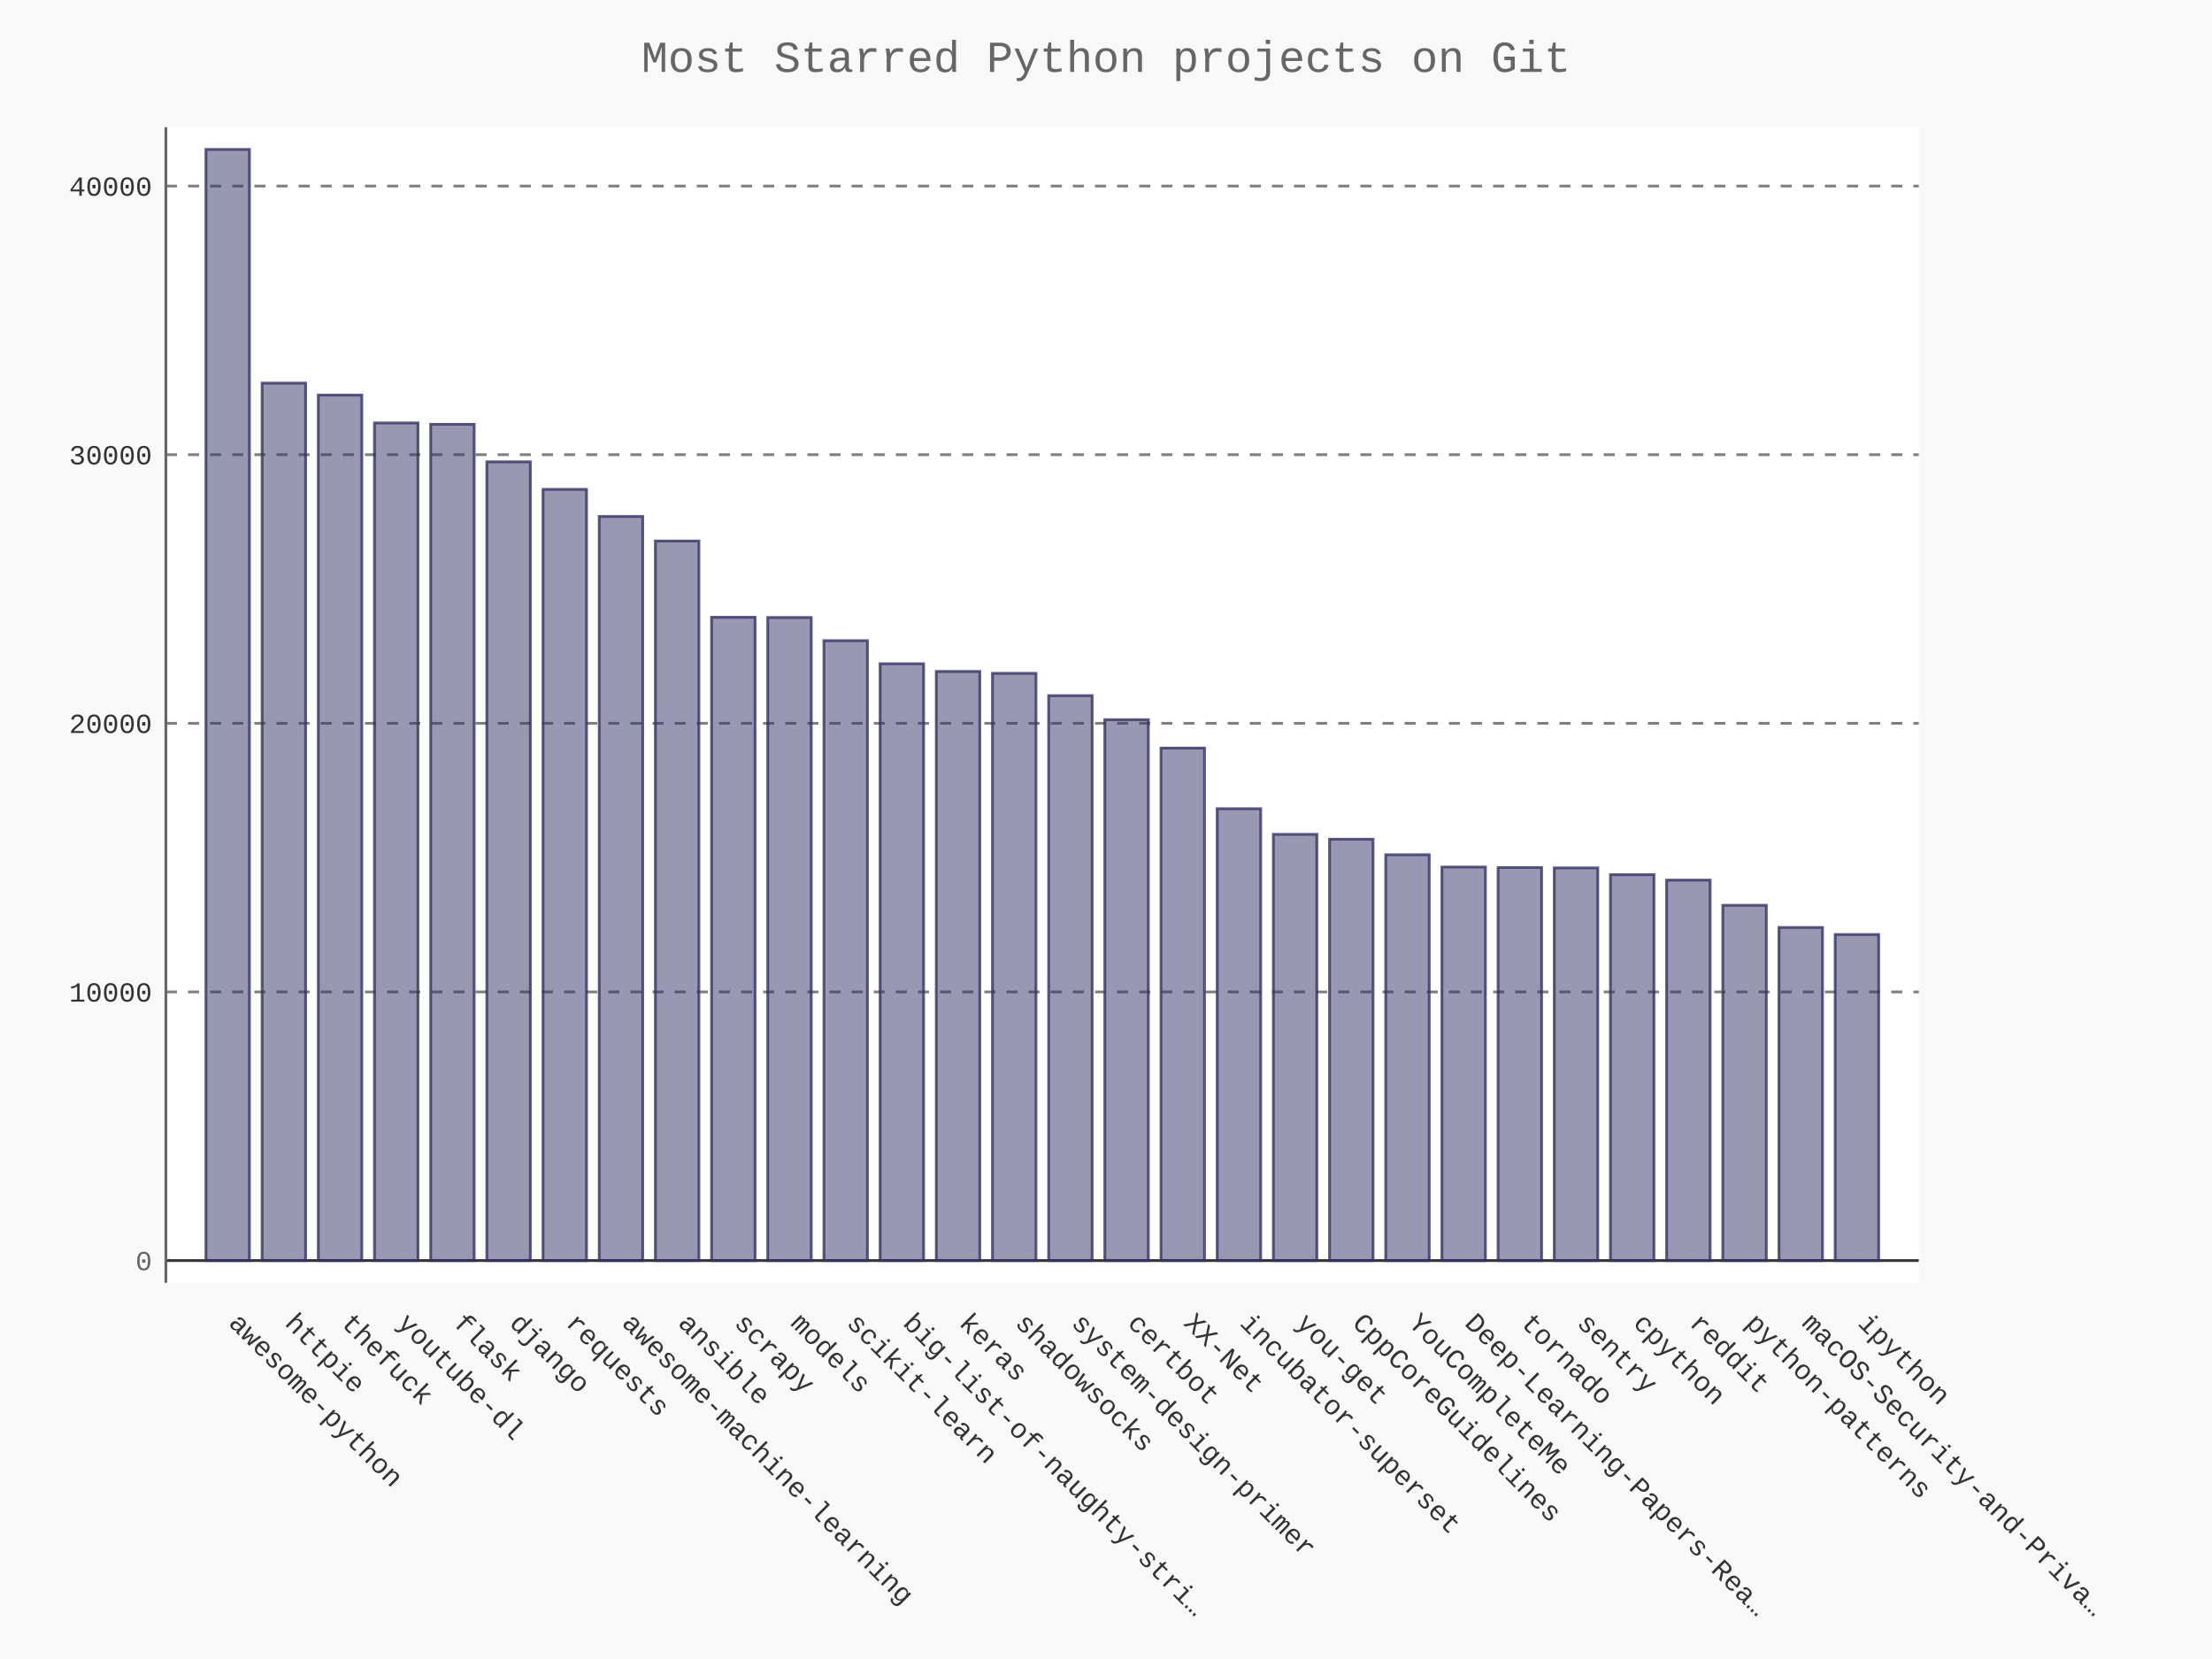
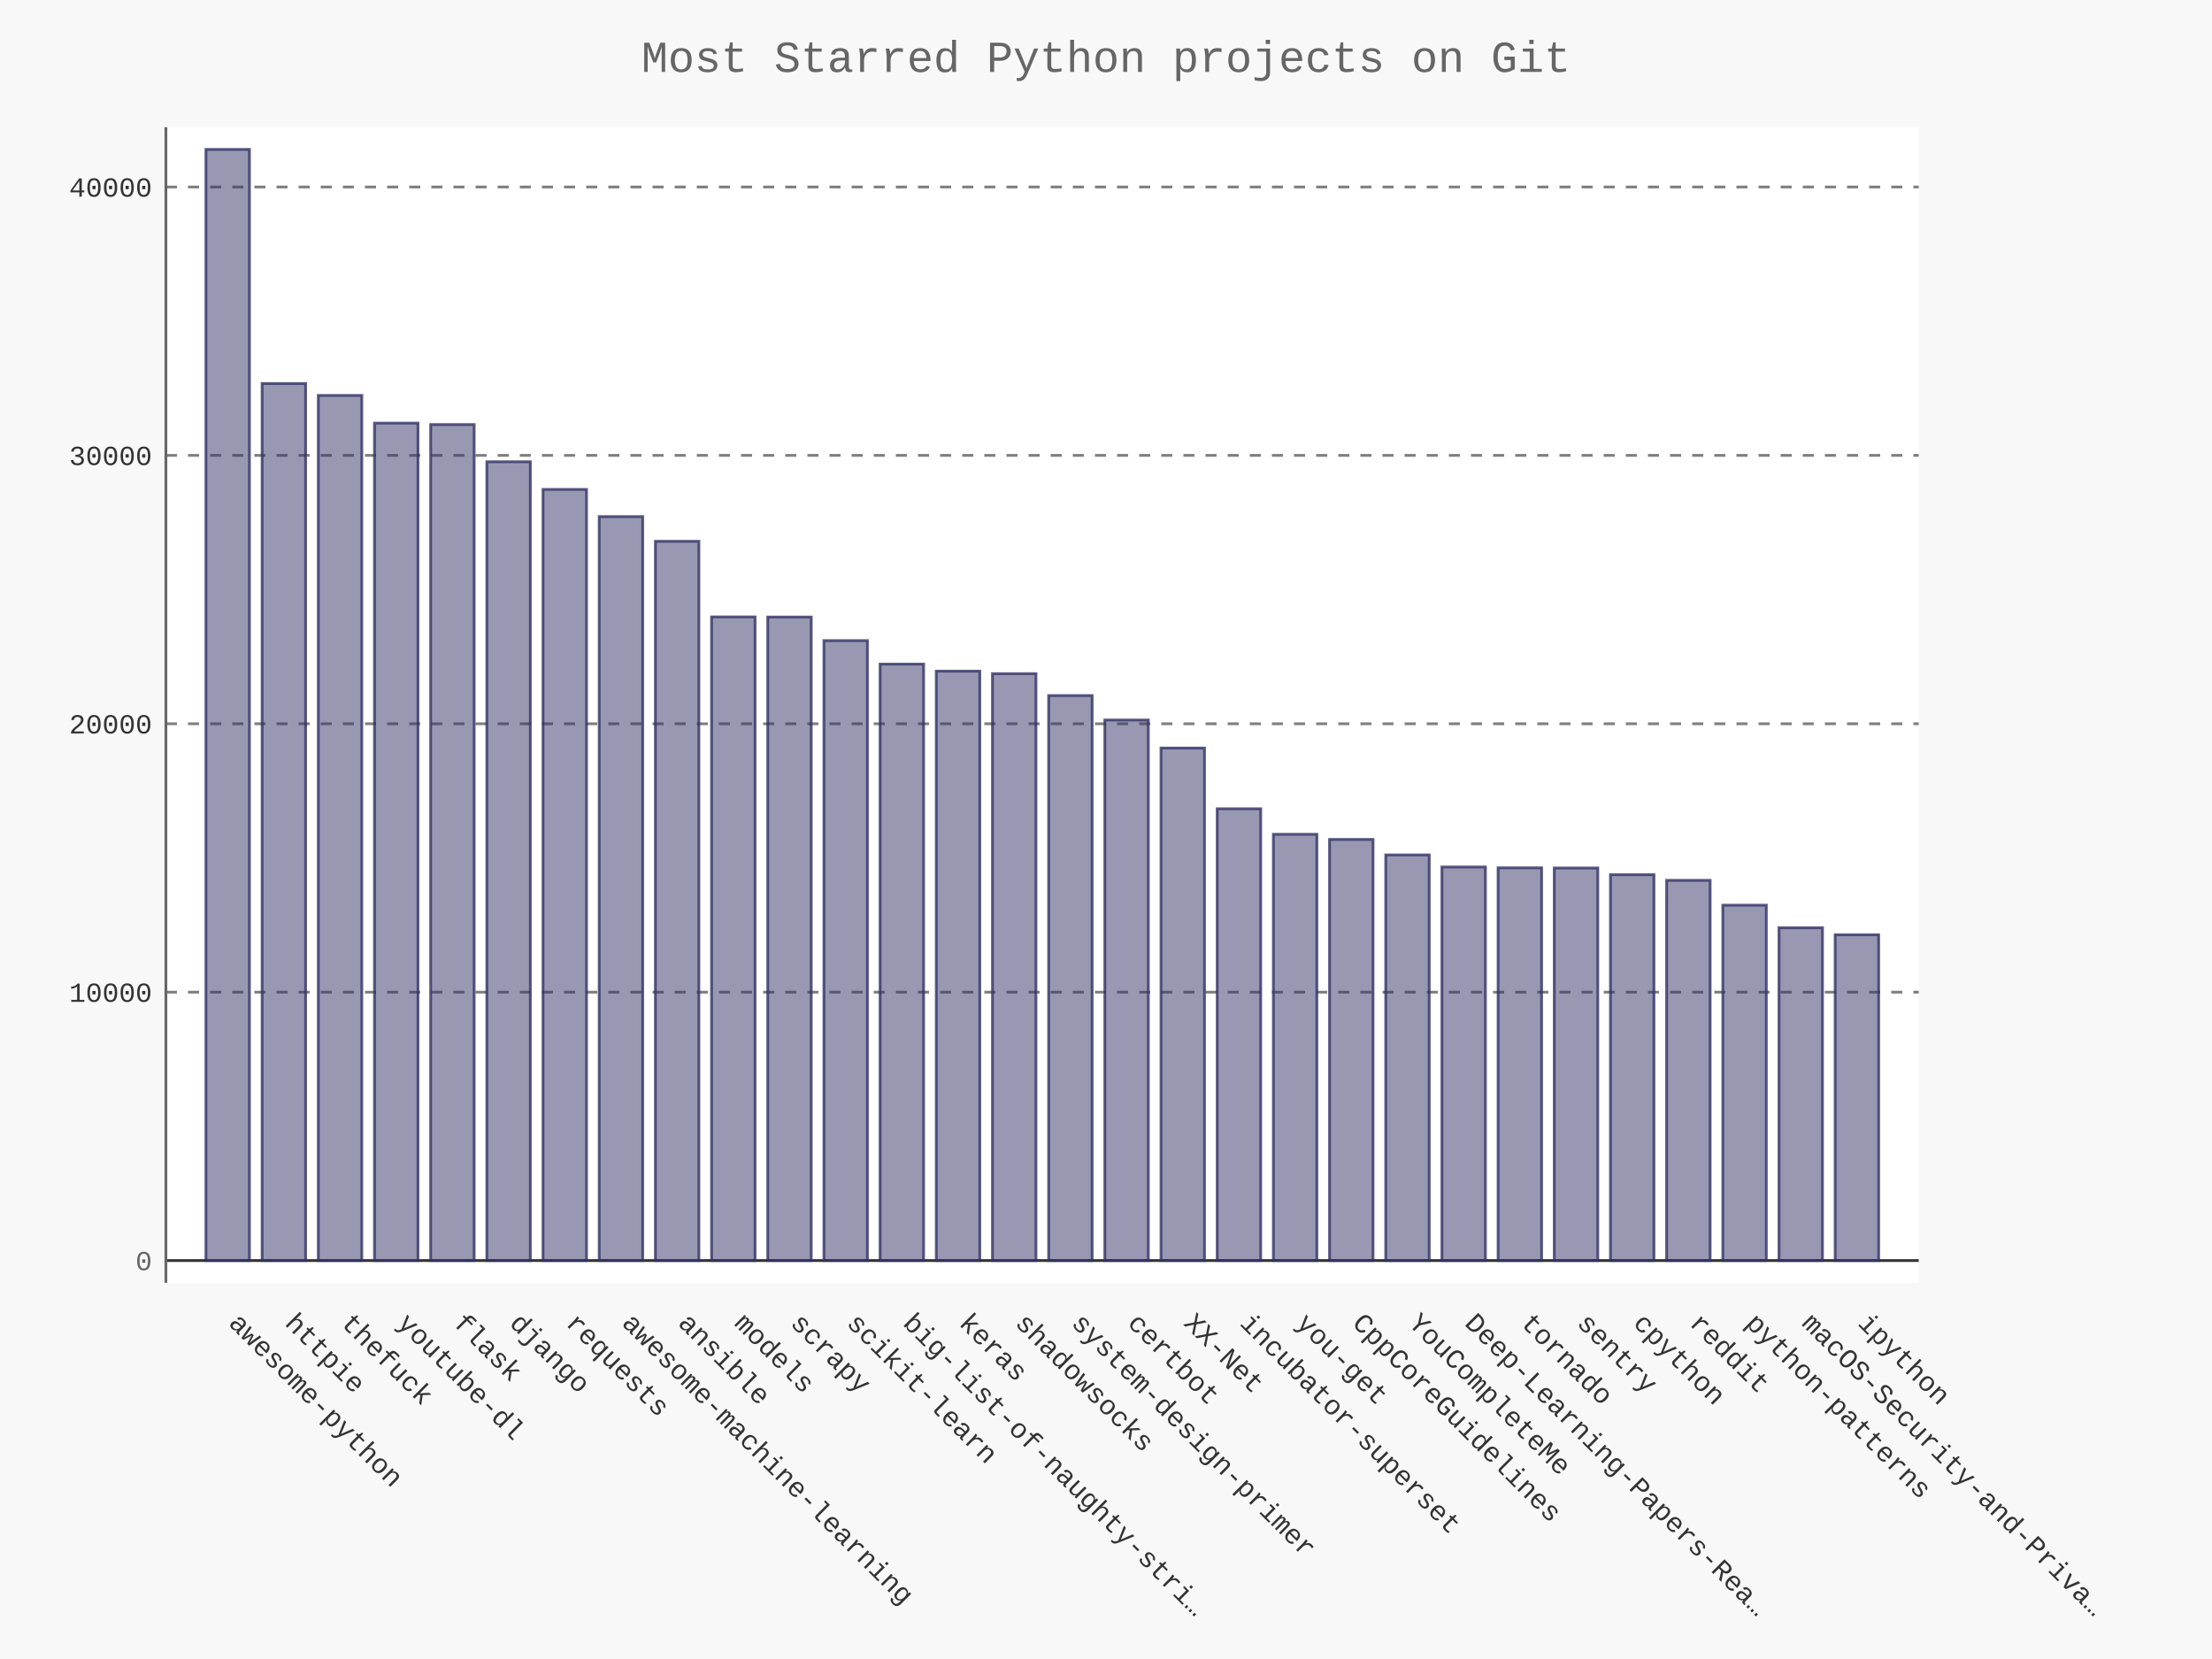
- <svg xmlns="http://www.w3.org/2000/svg" id="chart-bd80a5e1-2989-4296-a8b5-e706988d96a0" class="pygal-chart" viewBox="0 0 800 600">
+ <svg xmlns="http://www.w3.org/2000/svg" id="chart-572f6086-fde3-4adf-b93e-d4c67bb62455" class="pygal-chart" viewBox="0 0 800 600">
  <defs>
-     <style type="text/css">#chart-bd80a5e1-2989-4296-a8b5-e706988d96a0{-webkit-user-select:none;-webkit-font-smoothing:antialiased;font-family:Consolas,"Liberation Mono",Menlo,Courier,monospace}#chart-bd80a5e1-2989-4296-a8b5-e706988d96a0 .title{font-family:Consolas,"Liberation Mono",Menlo,Courier,monospace;font-size:16px}#chart-bd80a5e1-2989-4296-a8b5-e706988d96a0 .legends .legend text{font-family:Consolas,"Liberation Mono",Menlo,Courier,monospace;font-size:14px}#chart-bd80a5e1-2989-4296-a8b5-e706988d96a0 .axis text{font-family:Consolas,"Liberation Mono",Menlo,Courier,monospace;font-size:10px}#chart-bd80a5e1-2989-4296-a8b5-e706988d96a0 .axis text.major{font-family:Consolas,"Liberation Mono",Menlo,Courier,monospace;font-size:10px}#chart-bd80a5e1-2989-4296-a8b5-e706988d96a0 .text-overlay text.value{font-family:Consolas,"Liberation Mono",Menlo,Courier,monospace;font-size:16px}#chart-bd80a5e1-2989-4296-a8b5-e706988d96a0 .text-overlay text.label{font-family:Consolas,"Liberation Mono",Menlo,Courier,monospace;font-size:10px}#chart-bd80a5e1-2989-4296-a8b5-e706988d96a0 .tooltip{font-family:Consolas,"Liberation Mono",Menlo,Courier,monospace;font-size:14px}#chart-bd80a5e1-2989-4296-a8b5-e706988d96a0 text.no_data{font-family:Consolas,"Liberation Mono",Menlo,Courier,monospace;font-size:64px}
- #chart-bd80a5e1-2989-4296-a8b5-e706988d96a0{background-color:#f8f8f8}#chart-bd80a5e1-2989-4296-a8b5-e706988d96a0 path,#chart-bd80a5e1-2989-4296-a8b5-e706988d96a0 line,#chart-bd80a5e1-2989-4296-a8b5-e706988d96a0 rect,#chart-bd80a5e1-2989-4296-a8b5-e706988d96a0 circle{-webkit-transition:250ms ease-in;-moz-transition:250ms ease-in;transition:250ms ease-in}#chart-bd80a5e1-2989-4296-a8b5-e706988d96a0 .graph &gt; .background{fill:#f8f8f8}#chart-bd80a5e1-2989-4296-a8b5-e706988d96a0 .plot &gt; .background{fill:#ffffff}#chart-bd80a5e1-2989-4296-a8b5-e706988d96a0 .graph{fill:#333}#chart-bd80a5e1-2989-4296-a8b5-e706988d96a0 text.no_data{fill:#666}#chart-bd80a5e1-2989-4296-a8b5-e706988d96a0 .title{fill:#666}#chart-bd80a5e1-2989-4296-a8b5-e706988d96a0 .legends .legend text{fill:#333}#chart-bd80a5e1-2989-4296-a8b5-e706988d96a0 .legends .legend:hover text{fill:#666}#chart-bd80a5e1-2989-4296-a8b5-e706988d96a0 .axis .line{stroke:#666}#chart-bd80a5e1-2989-4296-a8b5-e706988d96a0 .axis .guide.line{stroke:rgba(0,0,0,0.5)}#chart-bd80a5e1-2989-4296-a8b5-e706988d96a0 .axis .major.line{stroke:#333}#chart-bd80a5e1-2989-4296-a8b5-e706988d96a0 .axis text.major{fill:#666}#chart-bd80a5e1-2989-4296-a8b5-e706988d96a0 .axis.y .guides:hover .guide.line,#chart-bd80a5e1-2989-4296-a8b5-e706988d96a0 .line-graph .axis.x .guides:hover .guide.line,#chart-bd80a5e1-2989-4296-a8b5-e706988d96a0 .stackedline-graph .axis.x .guides:hover .guide.line,#chart-bd80a5e1-2989-4296-a8b5-e706988d96a0 .xy-graph .axis.x .guides:hover .guide.line{stroke:#666}#chart-bd80a5e1-2989-4296-a8b5-e706988d96a0 .axis .guides:hover text{fill:#666}#chart-bd80a5e1-2989-4296-a8b5-e706988d96a0 .reactive{fill-opacity:.5;stroke-opacity:.8}#chart-bd80a5e1-2989-4296-a8b5-e706988d96a0 .ci{stroke:#333}#chart-bd80a5e1-2989-4296-a8b5-e706988d96a0 .reactive.active,#chart-bd80a5e1-2989-4296-a8b5-e706988d96a0 .active .reactive{fill-opacity:.9;stroke-opacity:.9;stroke-width:4}#chart-bd80a5e1-2989-4296-a8b5-e706988d96a0 .ci .reactive.active{stroke-width:1.5}#chart-bd80a5e1-2989-4296-a8b5-e706988d96a0 .series text{fill:#666}#chart-bd80a5e1-2989-4296-a8b5-e706988d96a0 .tooltip rect{fill:#ffffff;stroke:#666;-webkit-transition:opacity 250ms ease-in;-moz-transition:opacity 250ms ease-in;transition:opacity 250ms ease-in}#chart-bd80a5e1-2989-4296-a8b5-e706988d96a0 .tooltip .label{fill:#333}#chart-bd80a5e1-2989-4296-a8b5-e706988d96a0 .tooltip .label{fill:#333}#chart-bd80a5e1-2989-4296-a8b5-e706988d96a0 .tooltip .legend{font-size:.8em;fill:rgba(0,0,0,0.5)}#chart-bd80a5e1-2989-4296-a8b5-e706988d96a0 .tooltip .x_label{font-size:.6em;fill:#666}#chart-bd80a5e1-2989-4296-a8b5-e706988d96a0 .tooltip .xlink{font-size:.5em;text-decoration:underline}#chart-bd80a5e1-2989-4296-a8b5-e706988d96a0 .tooltip .value{font-size:1.5em}#chart-bd80a5e1-2989-4296-a8b5-e706988d96a0 .bound{font-size:.5em}#chart-bd80a5e1-2989-4296-a8b5-e706988d96a0 .max-value{font-size:.75em;fill:rgba(0,0,0,0.5)}#chart-bd80a5e1-2989-4296-a8b5-e706988d96a0 .map-element{fill:#ffffff;stroke:rgba(0,0,0,0.5) !important}#chart-bd80a5e1-2989-4296-a8b5-e706988d96a0 .map-element .reactive{fill-opacity:inherit;stroke-opacity:inherit}#chart-bd80a5e1-2989-4296-a8b5-e706988d96a0 .color-0,#chart-bd80a5e1-2989-4296-a8b5-e706988d96a0 .color-0 a:visited{stroke:#333366;fill:#333366}#chart-bd80a5e1-2989-4296-a8b5-e706988d96a0 .text-overlay .color-0 text{fill:black}
- #chart-bd80a5e1-2989-4296-a8b5-e706988d96a0 text.no_data{text-anchor:middle}#chart-bd80a5e1-2989-4296-a8b5-e706988d96a0 .guide.line{fill:none}#chart-bd80a5e1-2989-4296-a8b5-e706988d96a0 .centered{text-anchor:middle}#chart-bd80a5e1-2989-4296-a8b5-e706988d96a0 .title{text-anchor:middle}#chart-bd80a5e1-2989-4296-a8b5-e706988d96a0 .legends .legend text{fill-opacity:1}#chart-bd80a5e1-2989-4296-a8b5-e706988d96a0 .axis.x text{text-anchor:middle}#chart-bd80a5e1-2989-4296-a8b5-e706988d96a0 .axis.x:not(.web) text[transform]{text-anchor:start}#chart-bd80a5e1-2989-4296-a8b5-e706988d96a0 .axis.x:not(.web) text[transform].backwards{text-anchor:end}#chart-bd80a5e1-2989-4296-a8b5-e706988d96a0 .axis.y text{text-anchor:end}#chart-bd80a5e1-2989-4296-a8b5-e706988d96a0 .axis.y text[transform].backwards{text-anchor:start}#chart-bd80a5e1-2989-4296-a8b5-e706988d96a0 .axis.y2 text{text-anchor:start}#chart-bd80a5e1-2989-4296-a8b5-e706988d96a0 .axis.y2 text[transform].backwards{text-anchor:end}#chart-bd80a5e1-2989-4296-a8b5-e706988d96a0 .axis .guide.line{stroke-dasharray:4,4}#chart-bd80a5e1-2989-4296-a8b5-e706988d96a0 .axis .major.guide.line{stroke-dasharray:6,6}#chart-bd80a5e1-2989-4296-a8b5-e706988d96a0 .horizontal .axis.y .guide.line,#chart-bd80a5e1-2989-4296-a8b5-e706988d96a0 .horizontal .axis.y2 .guide.line,#chart-bd80a5e1-2989-4296-a8b5-e706988d96a0 .vertical .axis.x .guide.line{opacity:0}#chart-bd80a5e1-2989-4296-a8b5-e706988d96a0 .horizontal .axis.always_show .guide.line,#chart-bd80a5e1-2989-4296-a8b5-e706988d96a0 .vertical .axis.always_show .guide.line{opacity:1 !important}#chart-bd80a5e1-2989-4296-a8b5-e706988d96a0 .axis.y .guides:hover .guide.line,#chart-bd80a5e1-2989-4296-a8b5-e706988d96a0 .axis.y2 .guides:hover .guide.line,#chart-bd80a5e1-2989-4296-a8b5-e706988d96a0 .axis.x .guides:hover .guide.line{opacity:1}#chart-bd80a5e1-2989-4296-a8b5-e706988d96a0 .axis .guides:hover text{opacity:1}#chart-bd80a5e1-2989-4296-a8b5-e706988d96a0 .nofill{fill:none}#chart-bd80a5e1-2989-4296-a8b5-e706988d96a0 .subtle-fill{fill-opacity:.2}#chart-bd80a5e1-2989-4296-a8b5-e706988d96a0 .dot{stroke-width:1px;fill-opacity:1}#chart-bd80a5e1-2989-4296-a8b5-e706988d96a0 .dot.active{stroke-width:5px}#chart-bd80a5e1-2989-4296-a8b5-e706988d96a0 .dot.negative{fill:transparent}#chart-bd80a5e1-2989-4296-a8b5-e706988d96a0 text,#chart-bd80a5e1-2989-4296-a8b5-e706988d96a0 tspan{stroke:none !important}#chart-bd80a5e1-2989-4296-a8b5-e706988d96a0 .series text.active{opacity:1}#chart-bd80a5e1-2989-4296-a8b5-e706988d96a0 .tooltip rect{fill-opacity:.95;stroke-width:.5}#chart-bd80a5e1-2989-4296-a8b5-e706988d96a0 .tooltip text{fill-opacity:1}#chart-bd80a5e1-2989-4296-a8b5-e706988d96a0 .showable{visibility:hidden}#chart-bd80a5e1-2989-4296-a8b5-e706988d96a0 .showable.shown{visibility:visible}#chart-bd80a5e1-2989-4296-a8b5-e706988d96a0 .gauge-background{fill:rgba(229,229,229,1);stroke:none}#chart-bd80a5e1-2989-4296-a8b5-e706988d96a0 .bg-lines{stroke:#f8f8f8;stroke-width:2px}</style>
+     <style type="text/css">#chart-572f6086-fde3-4adf-b93e-d4c67bb62455{-webkit-user-select:none;-webkit-font-smoothing:antialiased;font-family:Consolas,"Liberation Mono",Menlo,Courier,monospace}#chart-572f6086-fde3-4adf-b93e-d4c67bb62455 .title{font-family:Consolas,"Liberation Mono",Menlo,Courier,monospace;font-size:16px}#chart-572f6086-fde3-4adf-b93e-d4c67bb62455 .legends .legend text{font-family:Consolas,"Liberation Mono",Menlo,Courier,monospace;font-size:14px}#chart-572f6086-fde3-4adf-b93e-d4c67bb62455 .axis text{font-family:Consolas,"Liberation Mono",Menlo,Courier,monospace;font-size:10px}#chart-572f6086-fde3-4adf-b93e-d4c67bb62455 .axis text.major{font-family:Consolas,"Liberation Mono",Menlo,Courier,monospace;font-size:10px}#chart-572f6086-fde3-4adf-b93e-d4c67bb62455 .text-overlay text.value{font-family:Consolas,"Liberation Mono",Menlo,Courier,monospace;font-size:16px}#chart-572f6086-fde3-4adf-b93e-d4c67bb62455 .text-overlay text.label{font-family:Consolas,"Liberation Mono",Menlo,Courier,monospace;font-size:10px}#chart-572f6086-fde3-4adf-b93e-d4c67bb62455 .tooltip{font-family:Consolas,"Liberation Mono",Menlo,Courier,monospace;font-size:14px}#chart-572f6086-fde3-4adf-b93e-d4c67bb62455 text.no_data{font-family:Consolas,"Liberation Mono",Menlo,Courier,monospace;font-size:64px}
+ #chart-572f6086-fde3-4adf-b93e-d4c67bb62455{background-color:#f8f8f8}#chart-572f6086-fde3-4adf-b93e-d4c67bb62455 path,#chart-572f6086-fde3-4adf-b93e-d4c67bb62455 line,#chart-572f6086-fde3-4adf-b93e-d4c67bb62455 rect,#chart-572f6086-fde3-4adf-b93e-d4c67bb62455 circle{-webkit-transition:250ms ease-in;-moz-transition:250ms ease-in;transition:250ms ease-in}#chart-572f6086-fde3-4adf-b93e-d4c67bb62455 .graph &gt; .background{fill:#f8f8f8}#chart-572f6086-fde3-4adf-b93e-d4c67bb62455 .plot &gt; .background{fill:#ffffff}#chart-572f6086-fde3-4adf-b93e-d4c67bb62455 .graph{fill:#333}#chart-572f6086-fde3-4adf-b93e-d4c67bb62455 text.no_data{fill:#666}#chart-572f6086-fde3-4adf-b93e-d4c67bb62455 .title{fill:#666}#chart-572f6086-fde3-4adf-b93e-d4c67bb62455 .legends .legend text{fill:#333}#chart-572f6086-fde3-4adf-b93e-d4c67bb62455 .legends .legend:hover text{fill:#666}#chart-572f6086-fde3-4adf-b93e-d4c67bb62455 .axis .line{stroke:#666}#chart-572f6086-fde3-4adf-b93e-d4c67bb62455 .axis .guide.line{stroke:rgba(0,0,0,0.5)}#chart-572f6086-fde3-4adf-b93e-d4c67bb62455 .axis .major.line{stroke:#333}#chart-572f6086-fde3-4adf-b93e-d4c67bb62455 .axis text.major{fill:#666}#chart-572f6086-fde3-4adf-b93e-d4c67bb62455 .axis.y .guides:hover .guide.line,#chart-572f6086-fde3-4adf-b93e-d4c67bb62455 .line-graph .axis.x .guides:hover .guide.line,#chart-572f6086-fde3-4adf-b93e-d4c67bb62455 .stackedline-graph .axis.x .guides:hover .guide.line,#chart-572f6086-fde3-4adf-b93e-d4c67bb62455 .xy-graph .axis.x .guides:hover .guide.line{stroke:#666}#chart-572f6086-fde3-4adf-b93e-d4c67bb62455 .axis .guides:hover text{fill:#666}#chart-572f6086-fde3-4adf-b93e-d4c67bb62455 .reactive{fill-opacity:.5;stroke-opacity:.8}#chart-572f6086-fde3-4adf-b93e-d4c67bb62455 .ci{stroke:#333}#chart-572f6086-fde3-4adf-b93e-d4c67bb62455 .reactive.active,#chart-572f6086-fde3-4adf-b93e-d4c67bb62455 .active .reactive{fill-opacity:.9;stroke-opacity:.9;stroke-width:4}#chart-572f6086-fde3-4adf-b93e-d4c67bb62455 .ci .reactive.active{stroke-width:1.5}#chart-572f6086-fde3-4adf-b93e-d4c67bb62455 .series text{fill:#666}#chart-572f6086-fde3-4adf-b93e-d4c67bb62455 .tooltip rect{fill:#ffffff;stroke:#666;-webkit-transition:opacity 250ms ease-in;-moz-transition:opacity 250ms ease-in;transition:opacity 250ms ease-in}#chart-572f6086-fde3-4adf-b93e-d4c67bb62455 .tooltip .label{fill:#333}#chart-572f6086-fde3-4adf-b93e-d4c67bb62455 .tooltip .label{fill:#333}#chart-572f6086-fde3-4adf-b93e-d4c67bb62455 .tooltip .legend{font-size:.8em;fill:rgba(0,0,0,0.5)}#chart-572f6086-fde3-4adf-b93e-d4c67bb62455 .tooltip .x_label{font-size:.6em;fill:#666}#chart-572f6086-fde3-4adf-b93e-d4c67bb62455 .tooltip .xlink{font-size:.5em;text-decoration:underline}#chart-572f6086-fde3-4adf-b93e-d4c67bb62455 .tooltip .value{font-size:1.5em}#chart-572f6086-fde3-4adf-b93e-d4c67bb62455 .bound{font-size:.5em}#chart-572f6086-fde3-4adf-b93e-d4c67bb62455 .max-value{font-size:.75em;fill:rgba(0,0,0,0.5)}#chart-572f6086-fde3-4adf-b93e-d4c67bb62455 .map-element{fill:#ffffff;stroke:rgba(0,0,0,0.5) !important}#chart-572f6086-fde3-4adf-b93e-d4c67bb62455 .map-element .reactive{fill-opacity:inherit;stroke-opacity:inherit}#chart-572f6086-fde3-4adf-b93e-d4c67bb62455 .color-0,#chart-572f6086-fde3-4adf-b93e-d4c67bb62455 .color-0 a:visited{stroke:#333366;fill:#333366}#chart-572f6086-fde3-4adf-b93e-d4c67bb62455 .text-overlay .color-0 text{fill:black}
+ #chart-572f6086-fde3-4adf-b93e-d4c67bb62455 text.no_data{text-anchor:middle}#chart-572f6086-fde3-4adf-b93e-d4c67bb62455 .guide.line{fill:none}#chart-572f6086-fde3-4adf-b93e-d4c67bb62455 .centered{text-anchor:middle}#chart-572f6086-fde3-4adf-b93e-d4c67bb62455 .title{text-anchor:middle}#chart-572f6086-fde3-4adf-b93e-d4c67bb62455 .legends .legend text{fill-opacity:1}#chart-572f6086-fde3-4adf-b93e-d4c67bb62455 .axis.x text{text-anchor:middle}#chart-572f6086-fde3-4adf-b93e-d4c67bb62455 .axis.x:not(.web) text[transform]{text-anchor:start}#chart-572f6086-fde3-4adf-b93e-d4c67bb62455 .axis.x:not(.web) text[transform].backwards{text-anchor:end}#chart-572f6086-fde3-4adf-b93e-d4c67bb62455 .axis.y text{text-anchor:end}#chart-572f6086-fde3-4adf-b93e-d4c67bb62455 .axis.y text[transform].backwards{text-anchor:start}#chart-572f6086-fde3-4adf-b93e-d4c67bb62455 .axis.y2 text{text-anchor:start}#chart-572f6086-fde3-4adf-b93e-d4c67bb62455 .axis.y2 text[transform].backwards{text-anchor:end}#chart-572f6086-fde3-4adf-b93e-d4c67bb62455 .axis .guide.line{stroke-dasharray:4,4}#chart-572f6086-fde3-4adf-b93e-d4c67bb62455 .axis .major.guide.line{stroke-dasharray:6,6}#chart-572f6086-fde3-4adf-b93e-d4c67bb62455 .horizontal .axis.y .guide.line,#chart-572f6086-fde3-4adf-b93e-d4c67bb62455 .horizontal .axis.y2 .guide.line,#chart-572f6086-fde3-4adf-b93e-d4c67bb62455 .vertical .axis.x .guide.line{opacity:0}#chart-572f6086-fde3-4adf-b93e-d4c67bb62455 .horizontal .axis.always_show .guide.line,#chart-572f6086-fde3-4adf-b93e-d4c67bb62455 .vertical .axis.always_show .guide.line{opacity:1 !important}#chart-572f6086-fde3-4adf-b93e-d4c67bb62455 .axis.y .guides:hover .guide.line,#chart-572f6086-fde3-4adf-b93e-d4c67bb62455 .axis.y2 .guides:hover .guide.line,#chart-572f6086-fde3-4adf-b93e-d4c67bb62455 .axis.x .guides:hover .guide.line{opacity:1}#chart-572f6086-fde3-4adf-b93e-d4c67bb62455 .axis .guides:hover text{opacity:1}#chart-572f6086-fde3-4adf-b93e-d4c67bb62455 .nofill{fill:none}#chart-572f6086-fde3-4adf-b93e-d4c67bb62455 .subtle-fill{fill-opacity:.2}#chart-572f6086-fde3-4adf-b93e-d4c67bb62455 .dot{stroke-width:1px;fill-opacity:1}#chart-572f6086-fde3-4adf-b93e-d4c67bb62455 .dot.active{stroke-width:5px}#chart-572f6086-fde3-4adf-b93e-d4c67bb62455 .dot.negative{fill:transparent}#chart-572f6086-fde3-4adf-b93e-d4c67bb62455 text,#chart-572f6086-fde3-4adf-b93e-d4c67bb62455 tspan{stroke:none !important}#chart-572f6086-fde3-4adf-b93e-d4c67bb62455 .series text.active{opacity:1}#chart-572f6086-fde3-4adf-b93e-d4c67bb62455 .tooltip rect{fill-opacity:.95;stroke-width:.5}#chart-572f6086-fde3-4adf-b93e-d4c67bb62455 .tooltip text{fill-opacity:1}#chart-572f6086-fde3-4adf-b93e-d4c67bb62455 .showable{visibility:hidden}#chart-572f6086-fde3-4adf-b93e-d4c67bb62455 .showable.shown{visibility:visible}#chart-572f6086-fde3-4adf-b93e-d4c67bb62455 .gauge-background{fill:rgba(229,229,229,1);stroke:none}#chart-572f6086-fde3-4adf-b93e-d4c67bb62455 .bg-lines{stroke:#f8f8f8;stroke-width:2px}</style>
  </defs>
  <g class="graph bar-graph vertical">
    <rect class="background" height="600" width="800" x="0" y="0" />
    <g class="plot" transform="translate(60, 46)">
      <rect class="background" height="417.934" width="633.934" x="0" y="0" />
      <g class="axis y always_show">
        <g class="guides">
          <path class="axis major line" d="M0 409.897 h633.934" />
          <text class="major" x="-5" y="413.397">0</text>
        </g>
        <g class="guides">
-           <path class="guide line" d="M0 312.745 h633.934" />
-           <text class="" x="-5" y="316.245">10000</text>
-         </g>
-         <g class="guides">
-           <path class="guide line" d="M0 215.593 h633.934" />
-           <text class="" x="-5" y="219.093">20000</text>
-         </g>
-         <g class="guides">
-           <path class="guide line" d="M0 118.441 h633.934" />
-           <text class="" x="-5" y="121.941">30000</text>
-         </g>
-         <g class="guides">
-           <path class="guide line" d="M0 21.289 h633.934" />
-           <text class="" x="-5" y="24.789">40000</text>
+           <path class="guide line" d="M0 312.829 h633.934" />
+           <text class="" x="-5" y="316.329">10000</text>
+         </g>
+         <g class="guides">
+           <path class="guide line" d="M0 215.762 h633.934" />
+           <text class="" x="-5" y="219.262">20000</text>
+         </g>
+         <g class="guides">
+           <path class="guide line" d="M0 118.694 h633.934" />
+           <text class="" x="-5" y="122.194">30000</text>
+         </g>
+         <g class="guides">
+           <path class="guide line" d="M0 21.627 h633.934" />
+           <text class="" x="-5" y="25.127">40000</text>
        </g>
      </g>
      <g class="axis x">
        <path class="line" d="M0 0 v417.934" />
        <g class="guides">
          <path class="guide line" d="M22.35 0 v417.934" />
          <text class="" x="22.35" y="432.934" transform="rotate(45 22.35024 432.934)">awesome-python</text>
        </g>
        <g class="guides">
          <path class="guide line" d="M42.669 0 v417.934" />
          <text class="" x="42.669" y="432.934" transform="rotate(45 42.66863 432.934)">httpie</text>
        </g>
        <g class="guides">
          <path class="guide line" d="M62.987 0 v417.934" />
          <text class="" x="62.987" y="432.934" transform="rotate(45 62.98703 432.934)">thefuck</text>
        </g>
        <g class="guides">
          <path class="guide line" d="M83.305 0 v417.934" />
          <text class="" x="83.305" y="432.934" transform="rotate(45 83.30543 432.934)">youtube-dl</text>
        </g>
        <g class="guides">
          <path class="guide line" d="M103.624 0 v417.934" />
          <text class="" x="103.624" y="432.934" transform="rotate(45 103.6238 432.934)">flask</text>
        </g>
        <g class="guides">
          <path class="guide line" d="M123.942 0 v417.934" />
          <text class="" x="123.942" y="432.934" transform="rotate(45 123.9422 432.934)">django</text>
        </g>
        <g class="guides">
          <path class="guide line" d="M144.261 0 v417.934" />
          <text class="" x="144.261" y="432.934" transform="rotate(45 144.2606 432.934)">requests</text>
        </g>
        <g class="guides">
          <path class="guide line" d="M164.579 0 v417.934" />
          <text class="" x="164.579" y="432.934" transform="rotate(45 164.579 432.934)">awesome-machine-learning</text>
        </g>
        <g class="guides">
          <path class="guide line" d="M184.897 0 v417.934" />
          <text class="" x="184.897" y="432.934" transform="rotate(45 184.8974 432.934)">ansible</text>
        </g>
        <g class="guides">
          <path class="guide line" d="M205.216 0 v417.934" />
-           <text class="" x="205.216" y="432.934" transform="rotate(45 205.2158 432.934)">scrapy</text>
+           <text class="" x="205.216" y="432.934" transform="rotate(45 205.2158 432.934)">models</text>
        </g>
        <g class="guides">
          <path class="guide line" d="M225.534 0 v417.934" />
-           <text class="" x="225.534" y="432.934" transform="rotate(45 225.5342 432.934)">models</text>
+           <text class="" x="225.534" y="432.934" transform="rotate(45 225.5342 432.934)">scrapy</text>
        </g>
        <g class="guides">
          <path class="guide line" d="M245.853 0 v417.934" />
          <text class="" x="245.853" y="432.934" transform="rotate(45 245.8526 432.934)">scikit-learn</text>
        </g>
        <g class="guides">
          <path class="guide line" d="M266.171 0 v417.934" />
          <text class="" x="266.171" y="432.934" transform="rotate(45 266.171 432.934)">big-list-of-naughty-stri…</text>
        </g>
        <g class="guides">
          <path class="guide line" d="M286.489 0 v417.934" />
          <text class="" x="286.489" y="432.934" transform="rotate(45 286.4894 432.934)">keras</text>
        </g>
        <g class="guides">
          <path class="guide line" d="M306.808 0 v417.934" />
          <text class="" x="306.808" y="432.934" transform="rotate(45 306.8078 432.934)">shadowsocks</text>
        </g>
        <g class="guides">
          <path class="guide line" d="M327.126 0 v417.934" />
          <text class="" x="327.126" y="432.934" transform="rotate(45 327.1262 432.934)">system-design-primer</text>
        </g>
        <g class="guides">
          <path class="guide line" d="M347.445 0 v417.934" />
          <text class="" x="347.445" y="432.934" transform="rotate(45 347.4446 432.934)">certbot</text>
        </g>
        <g class="guides">
          <path class="guide line" d="M367.763 0 v417.934" />
          <text class="" x="367.763" y="432.934" transform="rotate(45 367.763 432.934)">XX-Net</text>
        </g>
        <g class="guides">
          <path class="guide line" d="M388.081 0 v417.934" />
          <text class="" x="388.081" y="432.934" transform="rotate(45 388.0814 432.934)">incubator-superset</text>
        </g>
        <g class="guides">
          <path class="guide line" d="M408.4 0 v417.934" />
          <text class="" x="408.4" y="432.934" transform="rotate(45 408.3998 432.934)">you-get</text>
        </g>
        <g class="guides">
          <path class="guide line" d="M428.718 0 v417.934" />
          <text class="" x="428.718" y="432.934" transform="rotate(45 428.7182 432.934)">CppCoreGuidelines</text>
        </g>
        <g class="guides">
          <path class="guide line" d="M449.037 0 v417.934" />
          <text class="" x="449.037" y="432.934" transform="rotate(45 449.0366 432.934)">YouCompleteMe</text>
        </g>
        <g class="guides">
          <path class="guide line" d="M469.355 0 v417.934" />
          <text class="" x="469.355" y="432.934" transform="rotate(45 469.355 432.934)">Deep-Learning-Papers-Rea…</text>
        </g>
        <g class="guides">
          <path class="guide line" d="M489.673 0 v417.934" />
          <text class="" x="489.673" y="432.934" transform="rotate(45 489.6734 432.934)">tornado</text>
        </g>
        <g class="guides">
          <path class="guide line" d="M509.992 0 v417.934" />
          <text class="" x="509.992" y="432.934" transform="rotate(45 509.9918 432.934)">sentry</text>
        </g>
        <g class="guides">
          <path class="guide line" d="M530.31 0 v417.934" />
          <text class="" x="530.31" y="432.934" transform="rotate(45 530.3102 432.934)">cpython</text>
        </g>
        <g class="guides">
          <path class="guide line" d="M550.629 0 v417.934" />
          <text class="" x="550.629" y="432.934" transform="rotate(45 550.6286 432.934)">reddit</text>
        </g>
        <g class="guides">
          <path class="guide line" d="M570.947 0 v417.934" />
          <text class="" x="570.947" y="432.934" transform="rotate(45 570.947 432.934)">python-patterns</text>
        </g>
        <g class="guides">
          <path class="guide line" d="M591.265 0 v417.934" />
          <text class="" x="591.265" y="432.934" transform="rotate(45 591.2653 432.934)">macOS-Security-and-Priva…</text>
        </g>
        <g class="guides">
          <path class="guide line" d="M611.584 0 v417.934" />
          <text class="" x="611.584" y="432.934" transform="rotate(45 611.5837 432.934)">ipython</text>
        </g>
      </g>
      <g class="series serie-0 color-0">
        <g class="bars">
          <g class="bar">
            <rect class="rect reactive tooltip-trigger" height="401.86" rx="0" ry="0" width="15.735" x="14.483" y="8.037" />
          </g>
          <g class="bar">
-             <rect class="rect reactive tooltip-trigger" height="317.337" rx="0" ry="0" width="15.735" x="34.801" y="92.559" />
-           </g>
-           <g class="bar">
-             <rect class="rect reactive tooltip-trigger" height="313.014" rx="0" ry="0" width="15.735" x="55.12" y="96.883" />
-           </g>
-           <g class="bar">
-             <rect class="rect reactive tooltip-trigger" height="302.939" rx="0" ry="0" width="15.735" x="75.438" y="106.957" />
-           </g>
-           <g class="bar">
-             <rect class="rect reactive tooltip-trigger" height="302.444" rx="0" ry="0" width="15.735" x="95.757" y="107.453" />
-           </g>
-           <g class="bar">
-             <rect class="rect reactive tooltip-trigger" height="288.882" rx="0" ry="0" width="15.735" x="116.075" y="121.015" />
-           </g>
-           <g class="bar">
-             <rect class="rect reactive tooltip-trigger" height="278.914" rx="0" ry="0" width="15.735" x="136.393" y="130.983" />
-           </g>
-           <g class="bar">
-             <rect class="rect reactive tooltip-trigger" height="269.121" rx="0" ry="0" width="15.735" x="156.712" y="140.776" />
-           </g>
-           <g class="bar">
-             <rect class="rect reactive tooltip-trigger" height="260.241" rx="0" ry="0" width="15.735" x="177.03" y="149.656" />
-           </g>
-           <g class="bar">
-             <rect class="rect reactive tooltip-trigger" height="232.66" rx="0" ry="0" width="15.735" x="197.349" y="177.237" />
-           </g>
-           <g class="bar">
-             <rect class="rect reactive tooltip-trigger" height="232.572" rx="0" ry="0" width="15.735" x="217.667" y="177.325" />
-           </g>
-           <g class="bar">
-             <rect class="rect reactive tooltip-trigger" height="224.198" rx="0" ry="0" width="15.735" x="237.985" y="185.699" />
-           </g>
-           <g class="bar">
-             <rect class="rect reactive tooltip-trigger" height="215.843" rx="0" ry="0" width="15.735" x="258.304" y="194.054" />
-           </g>
-           <g class="bar">
-             <rect class="rect reactive tooltip-trigger" height="213.054" rx="0" ry="0" width="15.735" x="278.622" y="196.842" />
-           </g>
-           <g class="bar">
-             <rect class="rect reactive tooltip-trigger" height="212.374" rx="0" ry="0" width="15.735" x="298.941" y="197.522" />
-           </g>
-           <g class="bar">
-             <rect class="rect reactive tooltip-trigger" height="204.311" rx="0" ry="0" width="15.735" x="319.259" y="205.586" />
-           </g>
-           <g class="bar">
-             <rect class="rect reactive tooltip-trigger" height="195.616" rx="0" ry="0" width="15.735" x="339.577" y="214.281" />
-           </g>
-           <g class="bar">
-             <rect class="rect reactive tooltip-trigger" height="185.356" rx="0" ry="0" width="15.735" x="359.896" y="224.54" />
-           </g>
-           <g class="bar">
-             <rect class="rect reactive tooltip-trigger" height="163.419" rx="0" ry="0" width="15.735" x="380.214" y="246.477" />
-           </g>
-           <g class="bar">
-             <rect class="rect reactive tooltip-trigger" height="154.151" rx="0" ry="0" width="15.735" x="400.532" y="255.746" />
-           </g>
-           <g class="bar">
-             <rect class="rect reactive tooltip-trigger" height="152.383" rx="0" ry="0" width="15.735" x="420.851" y="257.514" />
-           </g>
-           <g class="bar">
-             <rect class="rect reactive tooltip-trigger" height="146.768" rx="0" ry="0" width="15.735" x="441.169" y="263.129" />
-           </g>
-           <g class="bar">
-             <rect class="rect reactive tooltip-trigger" height="142.328" rx="0" ry="0" width="15.735" x="461.488" y="267.569" />
-           </g>
-           <g class="bar">
-             <rect class="rect reactive tooltip-trigger" height="142.143" rx="0" ry="0" width="15.735" x="481.806" y="267.754" />
-           </g>
-           <g class="bar">
-             <rect class="rect reactive tooltip-trigger" height="142.017" rx="0" ry="0" width="15.735" x="502.124" y="267.88" />
-           </g>
-           <g class="bar">
-             <rect class="rect reactive tooltip-trigger" height="139.559" rx="0" ry="0" width="15.735" x="522.443" y="270.338" />
-           </g>
-           <g class="bar">
-             <rect class="rect reactive tooltip-trigger" height="137.596" rx="0" ry="0" width="15.735" x="542.761" y="272.3" />
-           </g>
-           <g class="bar">
-             <rect class="rect reactive tooltip-trigger" height="128.484" rx="0" ry="0" width="15.735" x="563.08" y="281.413" />
-           </g>
-           <g class="bar">
-             <rect class="rect reactive tooltip-trigger" height="120.459" rx="0" ry="0" width="15.735" x="583.398" y="289.438" />
-           </g>
-           <g class="bar">
-             <rect class="rect reactive tooltip-trigger" height="117.913" rx="0" ry="0" width="15.735" x="603.716" y="291.983" />
+             <rect class="rect reactive tooltip-trigger" height="317.188" rx="0" ry="0" width="15.735" x="34.801" y="92.709" />
+           </g>
+           <g class="bar">
+             <rect class="rect reactive tooltip-trigger" height="312.887" rx="0" ry="0" width="15.735" x="55.12" y="97.009" />
+           </g>
+           <g class="bar">
+             <rect class="rect reactive tooltip-trigger" height="302.87" rx="0" ry="0" width="15.735" x="75.438" y="107.027" />
+           </g>
+           <g class="bar">
+             <rect class="rect reactive tooltip-trigger" height="302.356" rx="0" ry="0" width="15.735" x="95.757" y="107.541" />
+           </g>
+           <g class="bar">
+             <rect class="rect reactive tooltip-trigger" height="288.902" rx="0" ry="0" width="15.735" x="116.075" y="120.995" />
+           </g>
+           <g class="bar">
+             <rect class="rect reactive tooltip-trigger" height="278.894" rx="0" ry="0" width="15.735" x="136.393" y="131.002" />
+           </g>
+           <g class="bar">
+             <rect class="rect reactive tooltip-trigger" height="269.062" rx="0" ry="0" width="15.735" x="156.712" y="140.835" />
+           </g>
+           <g class="bar">
+             <rect class="rect reactive tooltip-trigger" height="260.131" rx="0" ry="0" width="15.735" x="177.03" y="149.766" />
+           </g>
+           <g class="bar">
+             <rect class="rect reactive tooltip-trigger" height="232.787" rx="0" ry="0" width="15.735" x="197.349" y="177.109" />
+           </g>
+           <g class="bar">
+             <rect class="rect reactive tooltip-trigger" height="232.739" rx="0" ry="0" width="15.735" x="217.667" y="177.158" />
+           </g>
+           <g class="bar">
+             <rect class="rect reactive tooltip-trigger" height="224.216" rx="0" ry="0" width="15.735" x="237.985" y="185.68" />
+           </g>
+           <g class="bar">
+             <rect class="rect reactive tooltip-trigger" height="215.713" rx="0" ry="0" width="15.735" x="258.304" y="194.184" />
+           </g>
+           <g class="bar">
+             <rect class="rect reactive tooltip-trigger" height="213.17" rx="0" ry="0" width="15.735" x="278.622" y="196.727" />
+           </g>
+           <g class="bar">
+             <rect class="rect reactive tooltip-trigger" height="212.258" rx="0" ry="0" width="15.735" x="298.941" y="197.639" />
+           </g>
+           <g class="bar">
+             <rect class="rect reactive tooltip-trigger" height="204.337" rx="0" ry="0" width="15.735" x="319.259" y="205.56" />
+           </g>
+           <g class="bar">
+             <rect class="rect reactive tooltip-trigger" height="195.494" rx="0" ry="0" width="15.735" x="339.577" y="214.403" />
+           </g>
+           <g class="bar">
+             <rect class="rect reactive tooltip-trigger" height="185.36" rx="0" ry="0" width="15.735" x="359.896" y="224.537" />
+           </g>
+           <g class="bar">
+             <rect class="rect reactive tooltip-trigger" height="163.403" rx="0" ry="0" width="15.735" x="380.214" y="246.493" />
+           </g>
+           <g class="bar">
+             <rect class="rect reactive tooltip-trigger" height="154.163" rx="0" ry="0" width="15.735" x="400.532" y="255.734" />
+           </g>
+           <g class="bar">
+             <rect class="rect reactive tooltip-trigger" height="152.309" rx="0" ry="0" width="15.735" x="420.851" y="257.588" />
+           </g>
+           <g class="bar">
+             <rect class="rect reactive tooltip-trigger" height="146.708" rx="0" ry="0" width="15.735" x="441.169" y="263.189" />
+           </g>
+           <g class="bar">
+             <rect class="rect reactive tooltip-trigger" height="142.34" rx="0" ry="0" width="15.735" x="461.488" y="267.557" />
+           </g>
+           <g class="bar">
+             <rect class="rect reactive tooltip-trigger" height="142.039" rx="0" ry="0" width="15.735" x="481.806" y="267.858" />
+           </g>
+           <g class="bar">
+             <rect class="rect reactive tooltip-trigger" height="141.981" rx="0" ry="0" width="15.735" x="502.124" y="267.916" />
+           </g>
+           <g class="bar">
+             <rect class="rect reactive tooltip-trigger" height="139.544" rx="0" ry="0" width="15.735" x="522.443" y="270.353" />
+           </g>
+           <g class="bar">
+             <rect class="rect reactive tooltip-trigger" height="137.516" rx="0" ry="0" width="15.735" x="542.761" y="272.381" />
+           </g>
+           <g class="bar">
+             <rect class="rect reactive tooltip-trigger" height="128.527" rx="0" ry="0" width="15.735" x="563.08" y="281.37" />
+           </g>
+           <g class="bar">
+             <rect class="rect reactive tooltip-trigger" height="120.354" rx="0" ry="0" width="15.735" x="583.398" y="289.543" />
+           </g>
+           <g class="bar">
+             <rect class="rect reactive tooltip-trigger" height="117.811" rx="0" ry="0" width="15.735" x="603.716" y="292.086" />
          </g>
        </g>
      </g>
    </g>
    <g class="titles">
      <text class="title plot_title" x="400.0" y="26">Most Starred Python projects on Git</text>
    </g>
    <g class="plot overlay" transform="translate(60, 46)">
      <g class="series serie-0 color-0" />
    </g>
    <g class="plot text-overlay" transform="translate(60, 46)">
      <g class="series serie-0 color-0" />
    </g>
    <g class="plot tooltip-overlay" transform="translate(60, 46)">
      <g class="tooltip" style="opacity: 0" transform="translate(0 0)">
        <rect class="tooltip-box" height="0" rx="0" ry="0" width="0" />
        <g class="text" />
      </g>
    </g>
  </g>
</svg>
